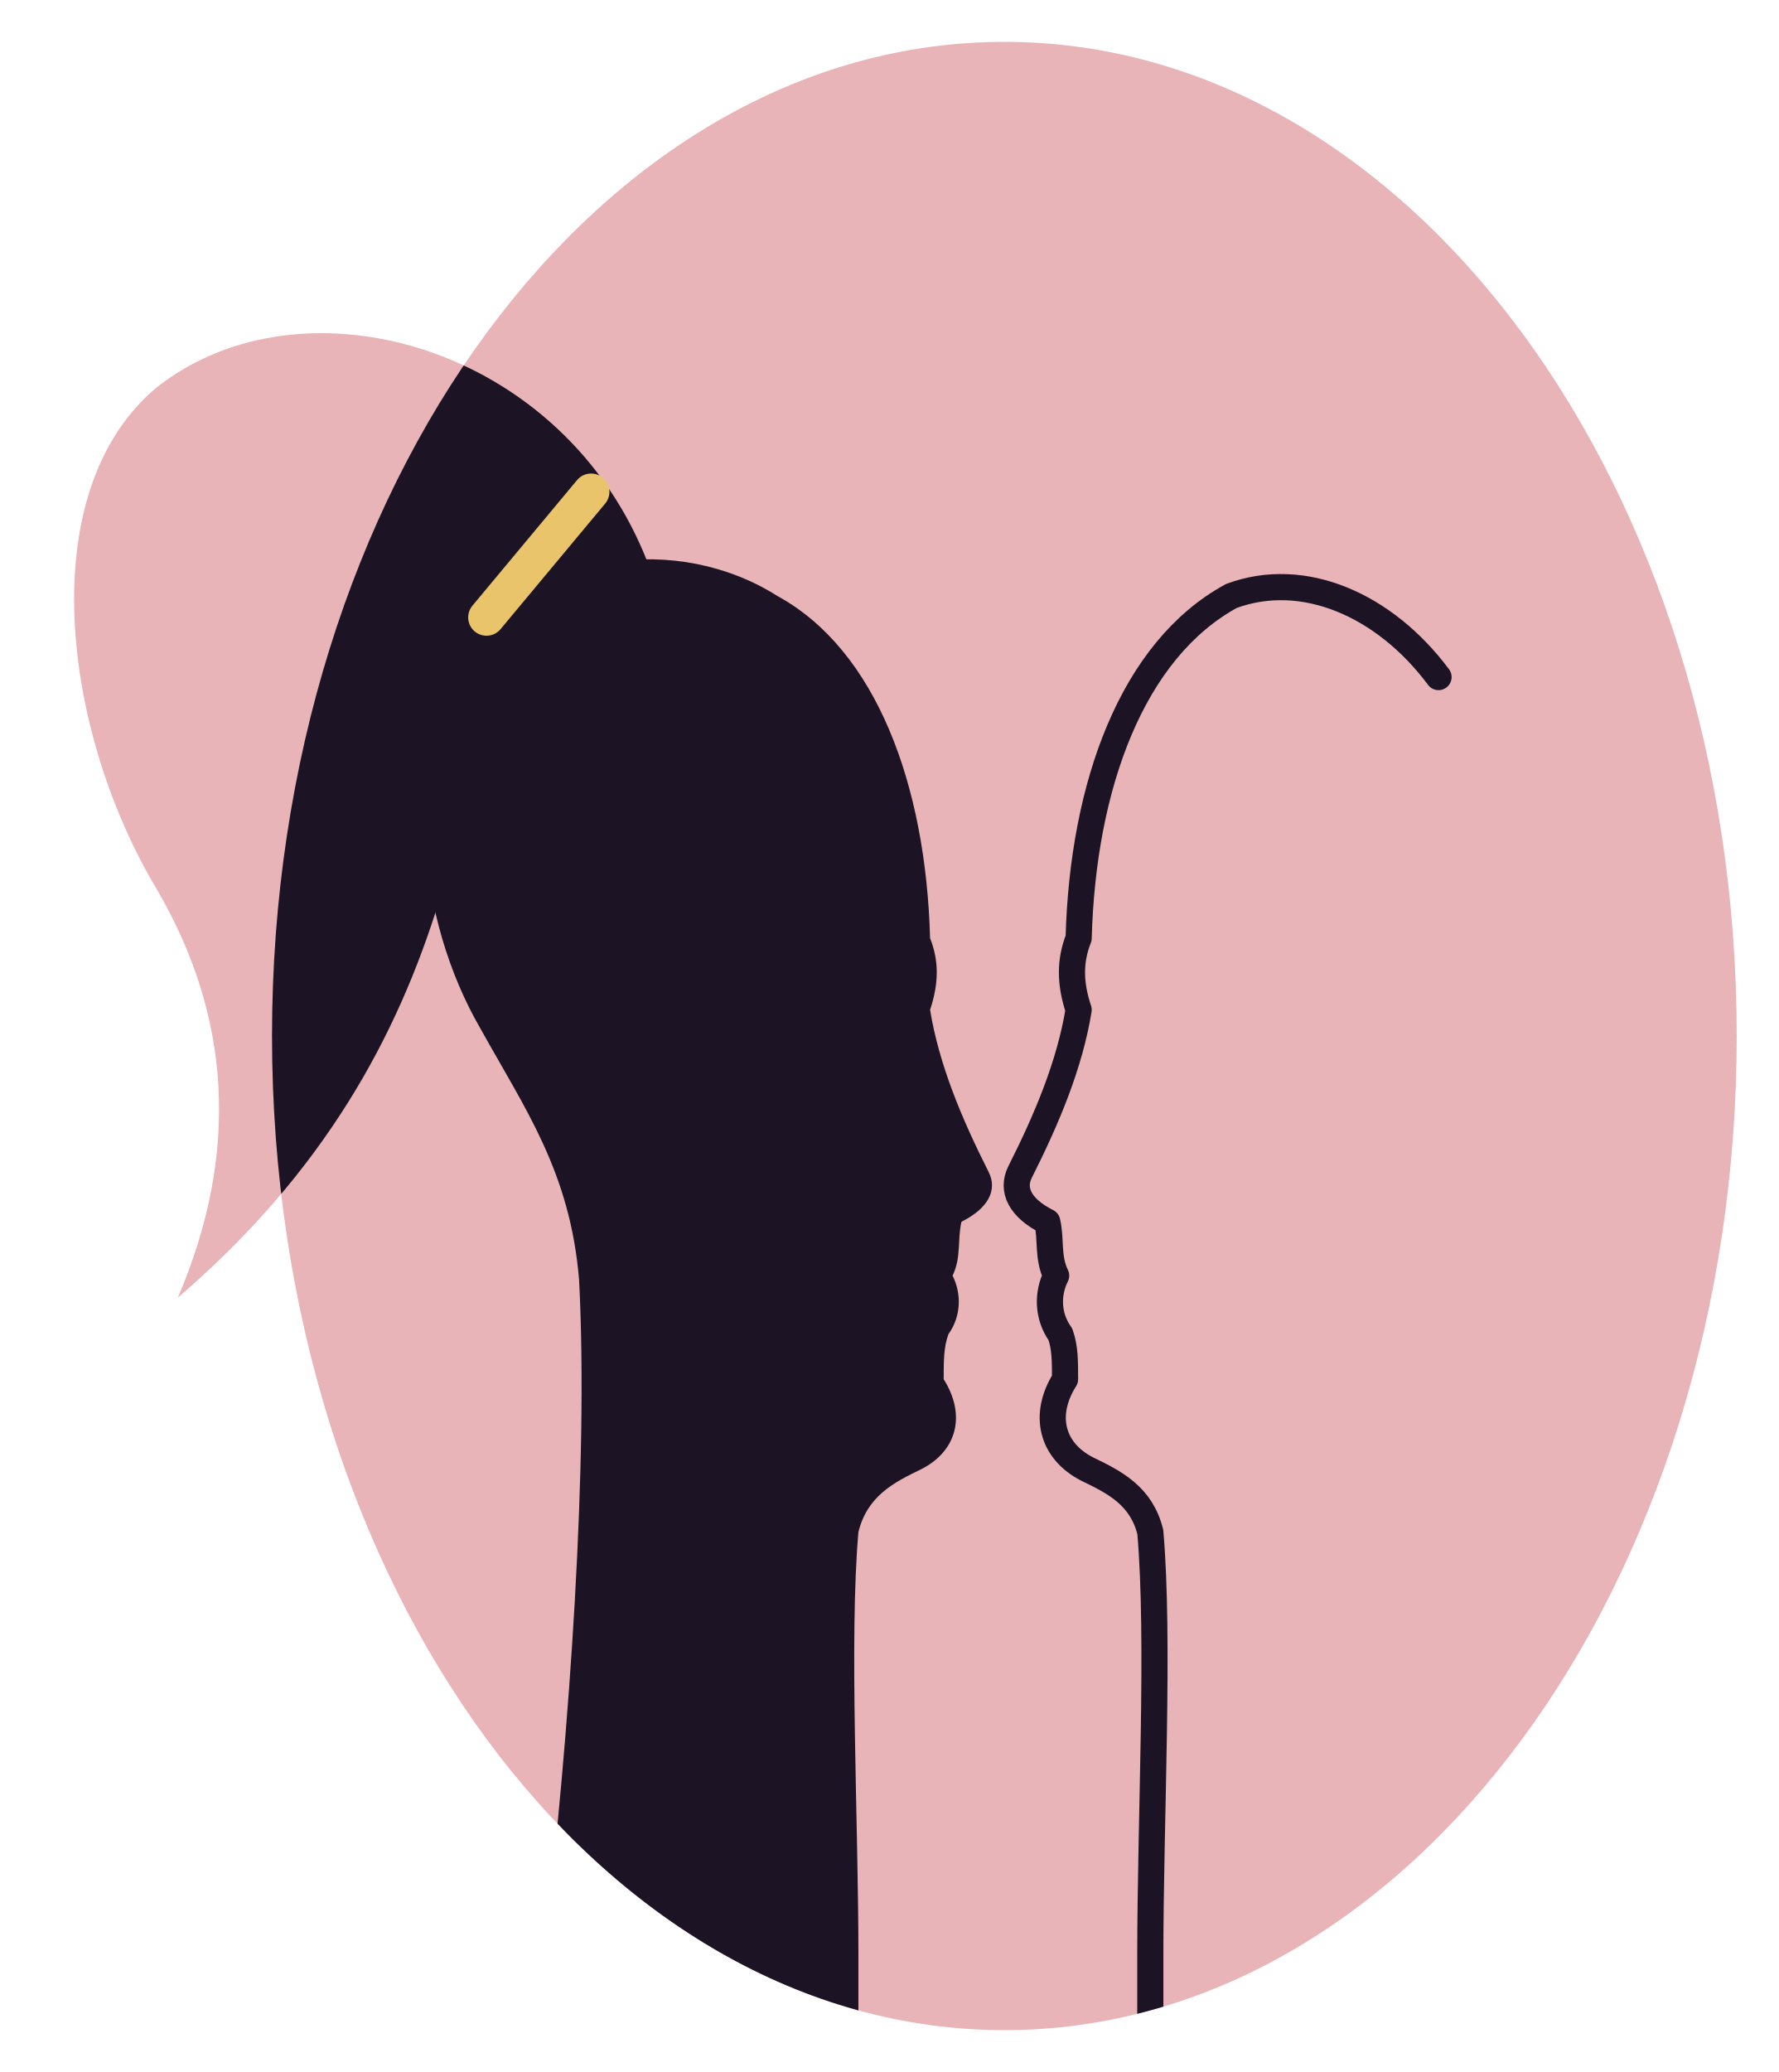
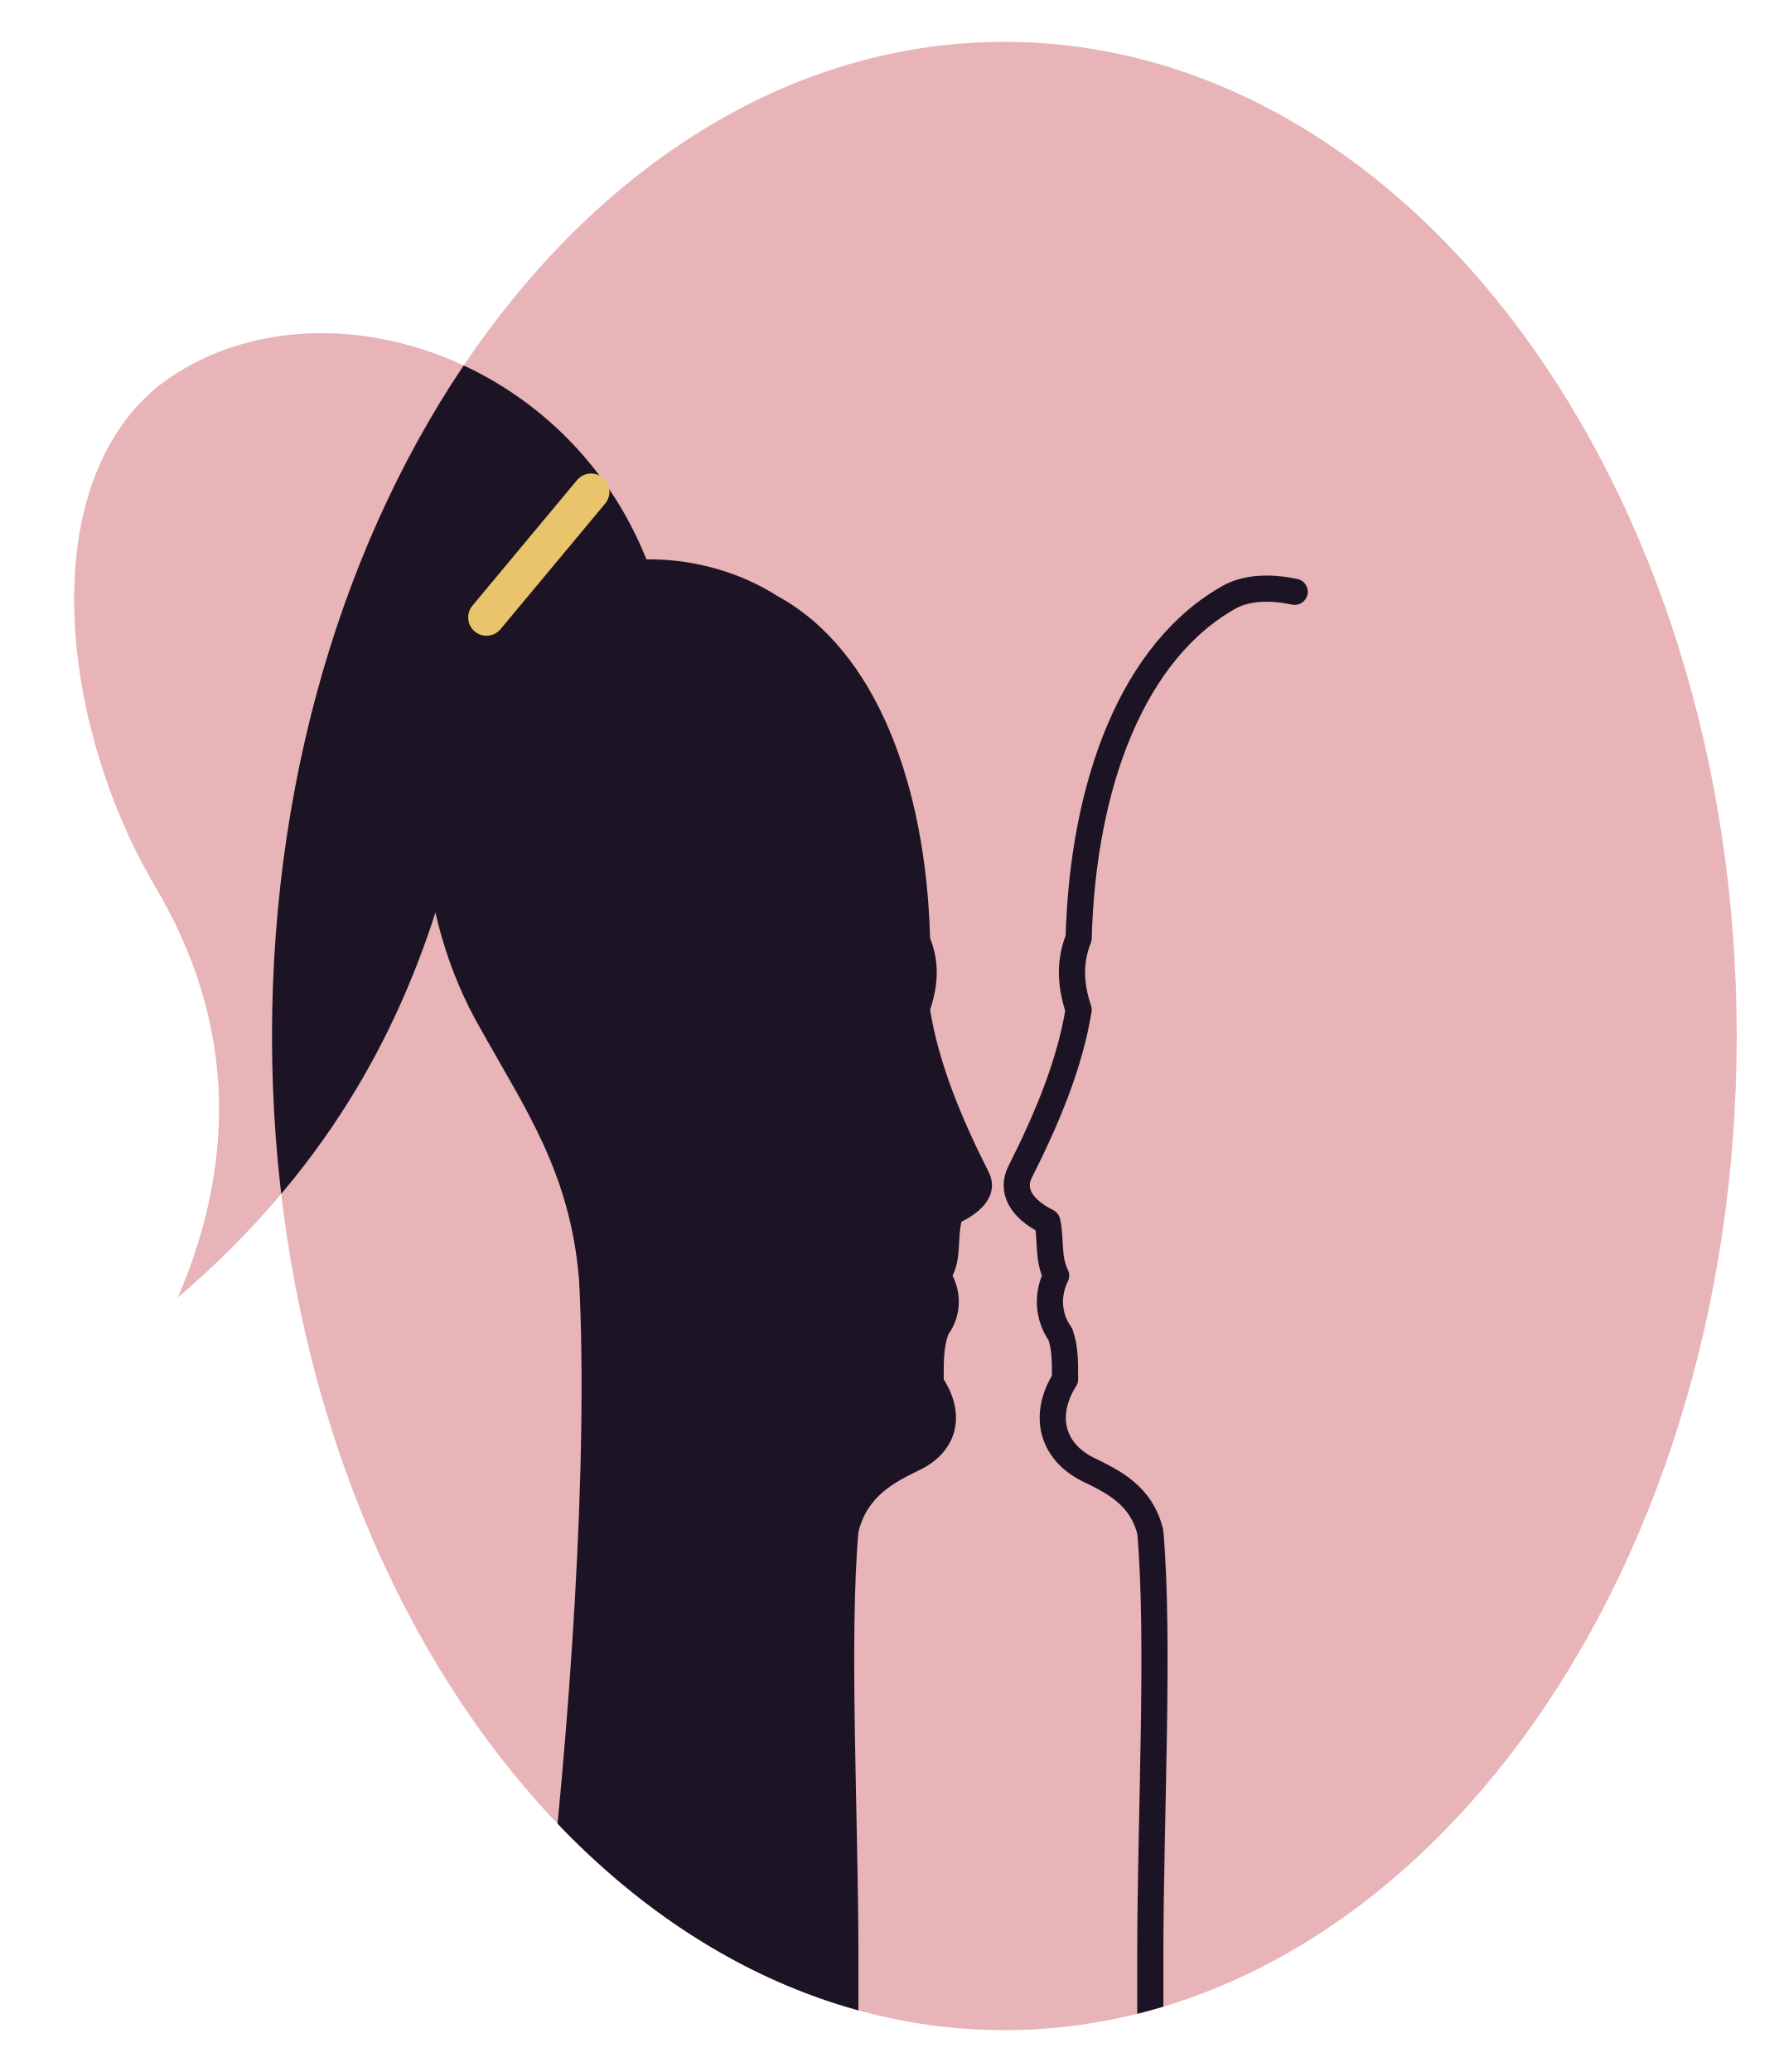
<svg xmlns="http://www.w3.org/2000/svg" viewBox="8 52 340 396" role="img">
  <defs>
    <clipPath id="mc">
      <ellipse cx="200" cy="250" rx="140" ry="190" />
    </clipPath>
  </defs>
  <ellipse cx="200" cy="250" rx="140" ry="190" fill="#E8B4B8" />
  <path d="M132,160 C116,118 66,104 38,126 C14,146 20,192 38,222 C52,246 54,272 42,300 C70,276 84,250 92,224 L120,200 Z" fill="#E8B4B8" />
  <g clip-path="url(#mc)">
    <path d="M 156.6,165.9 C 175.5,176.2 185.0,202.0 185.8,231.3 C 187.5,235.6 187.5,239.9 185.8,245.0 C 187.5,255.4 191.8,265.7 197.0,276.0 C 198.7,279.4 197.0,282.9 191.8,285.5 C 191.0,288.9 191.8,292.3 190.1,295.8 C 191.8,299.2 191.8,303.5 189.3,307.0 C 188.4,309.5 188.4,312.1 188.4,315.6 C 192.7,322.4 191.0,329.3 184.1,332.8 C 178.9,335.3 173.8,337.9 172.1,344.8 C 170.3,365.4 172.1,399.8 172.1,425.6 L 172.1,520.2 L 111.9,520.2 L 111.9,425.6 C 117.0,382.6 120.5,331.0 118.7,296.6 C 117.0,276.0 108.4,264.0 99.8,248.5 C 87.8,227.8 84.3,196.9 98.1,176.2 C 110.1,157.3 137.7,153.9 156.6,165.9 Z" fill="#1C1424" />
    <path d="M132,160 C116,118 66,104 38,126 C14,146 20,192 38,222 C52,246 54,272 42,300 C70,276 84,250 92,224 L120,200 Z" fill="#1C1424" />
    <path d="M101,170 L121,146" stroke="#E9C46A" stroke-width="7" stroke-linecap="round" fill="none" />
-     <path d="M 117.0,181.4 C 127.3,167.6 142.8,160.8 156.6,165.9 C 175.5,176.2 185.0,202.0 185.8,231.3 C 187.5,235.6 187.5,239.9 185.8,245.0 C 187.5,255.4 191.8,265.7 197.0,276.0 C 198.7,279.4 197.0,282.9 191.8,285.5 C 191.0,288.9 191.8,292.3 190.1,295.8 C 191.8,299.2 191.8,303.5 189.3,307.0 C 188.4,309.5 188.4,312.1 188.4,315.6 C 192.7,322.4 191.0,329.3 184.1,332.8 C 178.9,335.3 173.8,337.9 172.1,344.8 C 170.3,365.4 172.1,399.8 172.1,425.6 L 172.1,520.2" transform="translate(400,0) scale(-1,1)" fill="none" stroke="#1C1424" stroke-width="5" stroke-linecap="round" stroke-linejoin="round" />
+     <path d="M 144.5,165.1 C 148.8,164.2 153.1,164.2 156.6,165.9 C 175.5,176.2 185.0,202.0 185.8,231.3 C 187.5,235.6 187.5,239.9 185.8,245.0 C 187.5,255.4 191.8,265.7 197.0,276.0 C 198.7,279.4 197.0,282.9 191.8,285.5 C 191.0,288.9 191.8,292.3 190.1,295.8 C 191.8,299.2 191.8,303.5 189.3,307.0 C 188.4,309.5 188.4,312.1 188.4,315.6 C 192.7,322.4 191.0,329.3 184.1,332.8 C 178.9,335.3 173.8,337.9 172.1,344.8 C 170.3,365.4 172.1,399.8 172.1,425.6 L 172.1,520.2" transform="translate(400,0) scale(-1,1)" fill="none" stroke="#1C1424" stroke-width="5" stroke-linecap="round" stroke-linejoin="round" />
  </g>
</svg>
